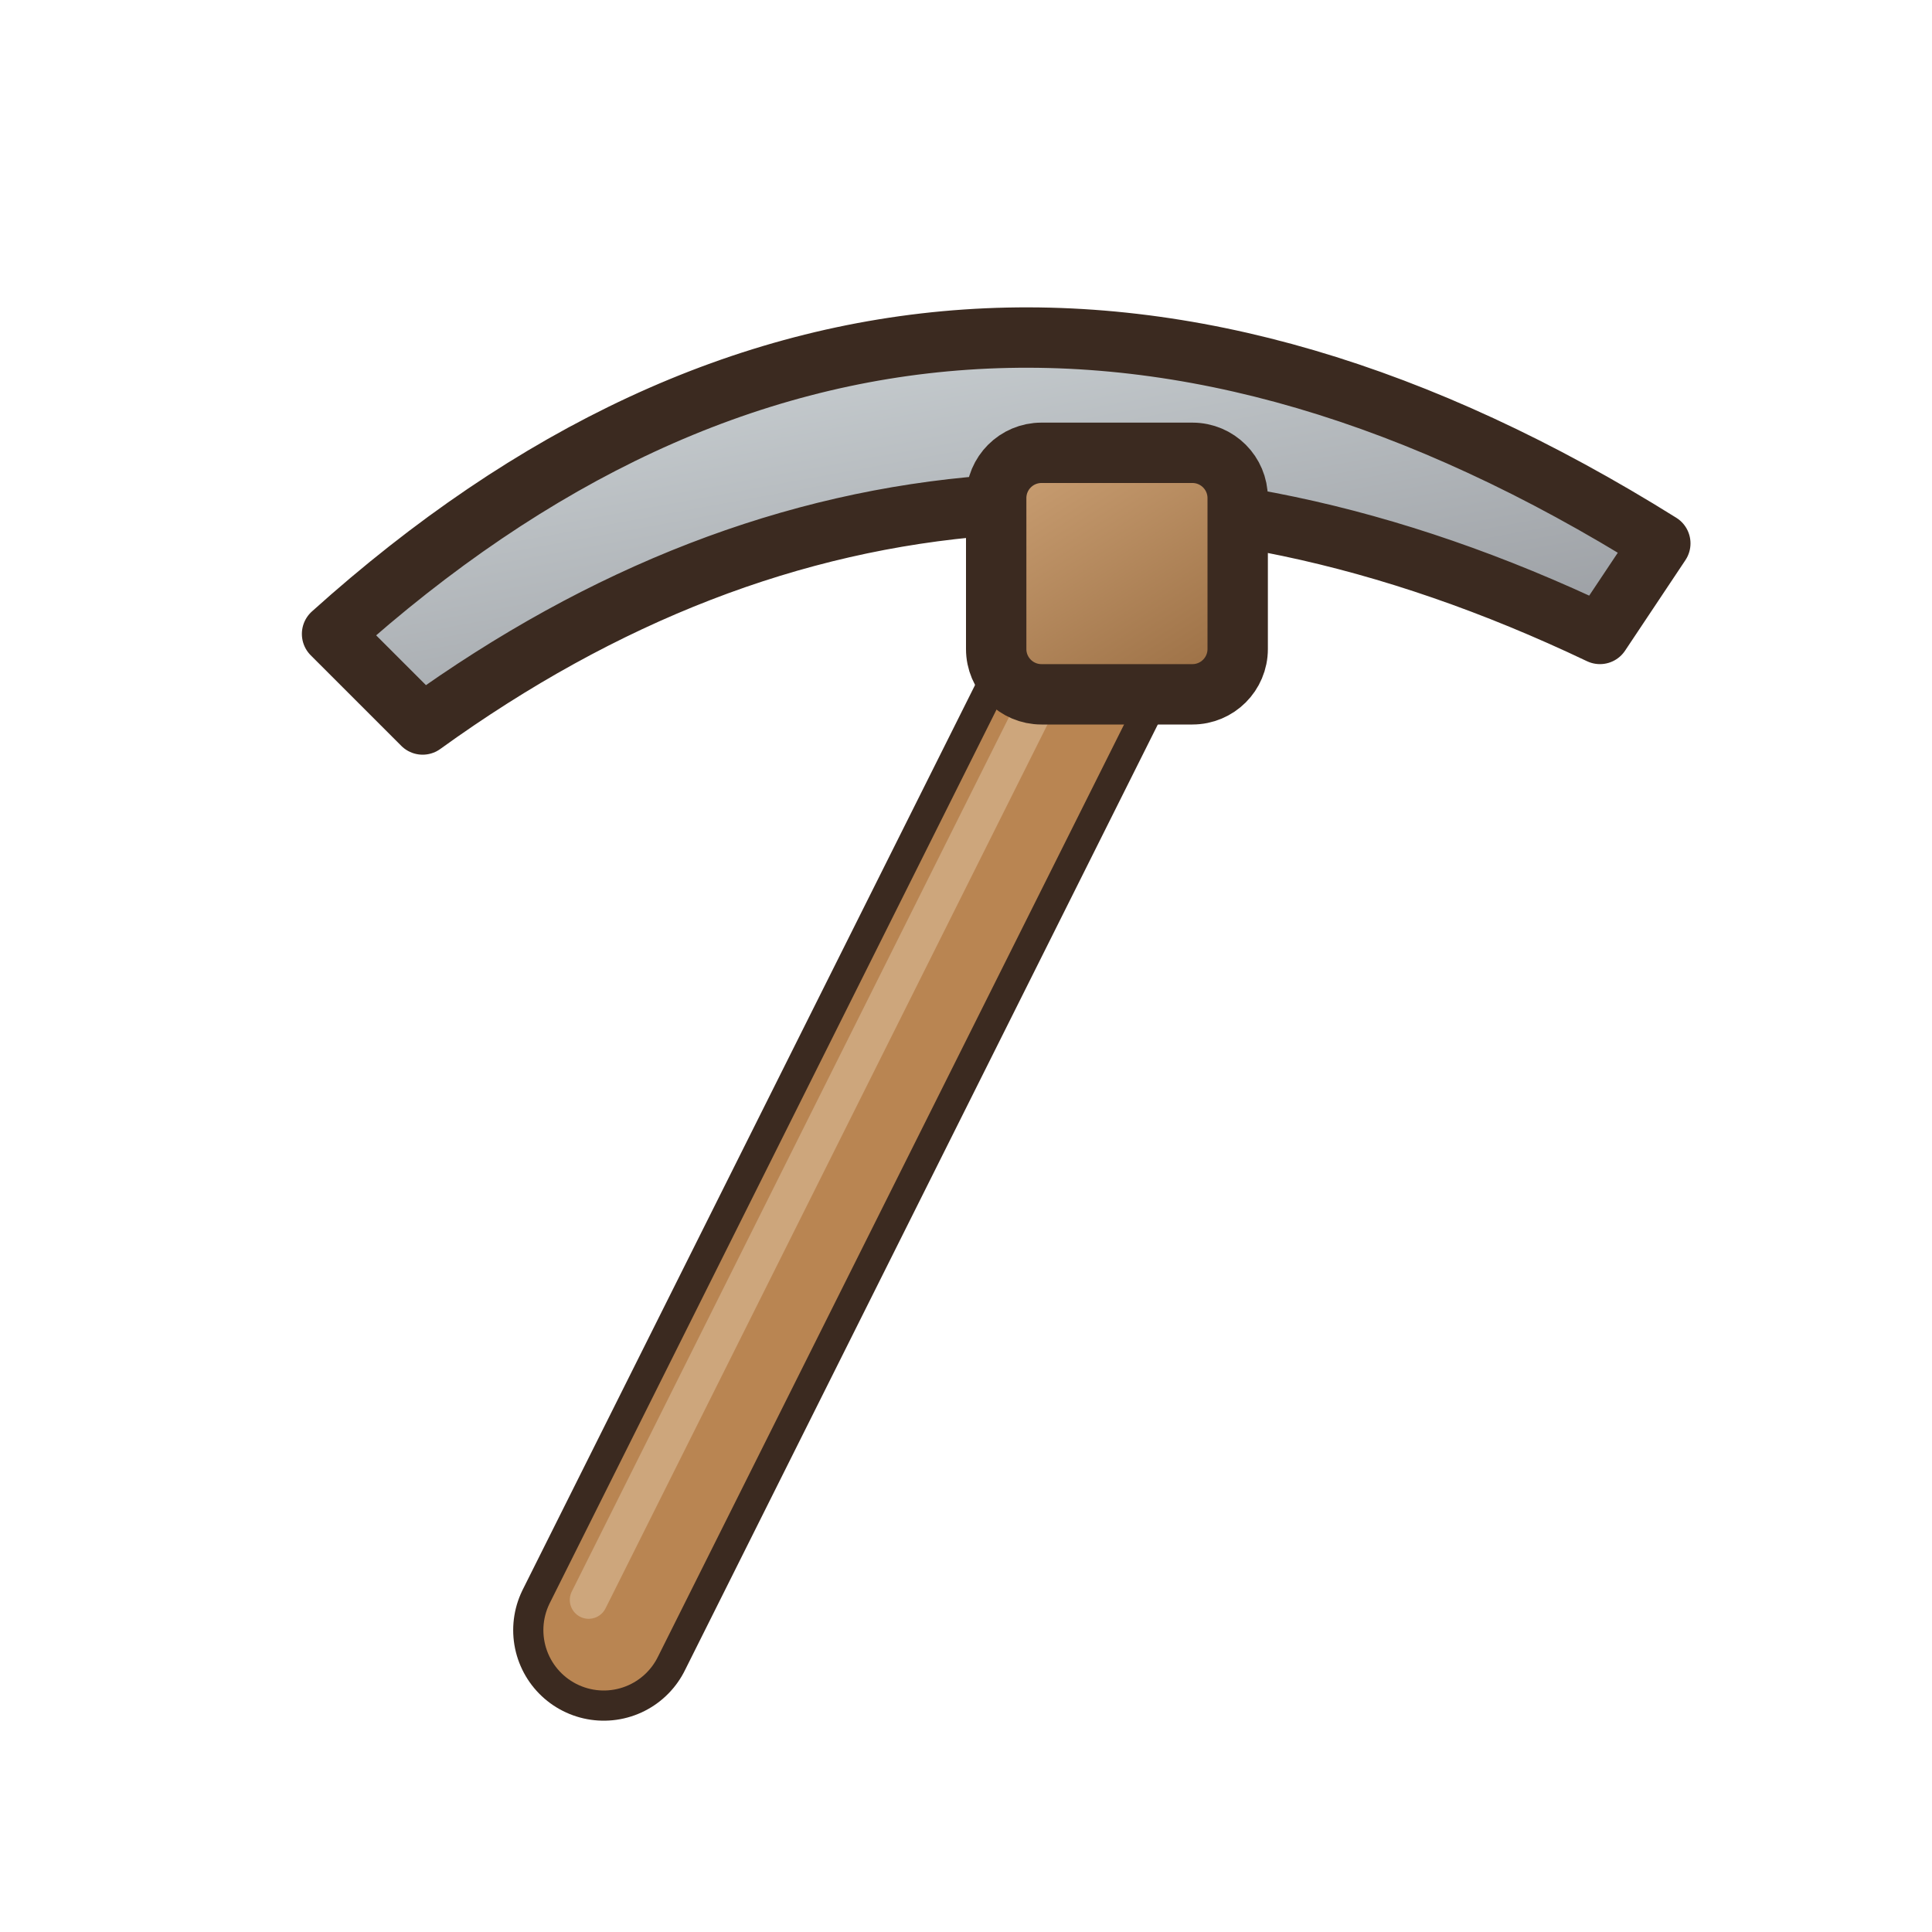
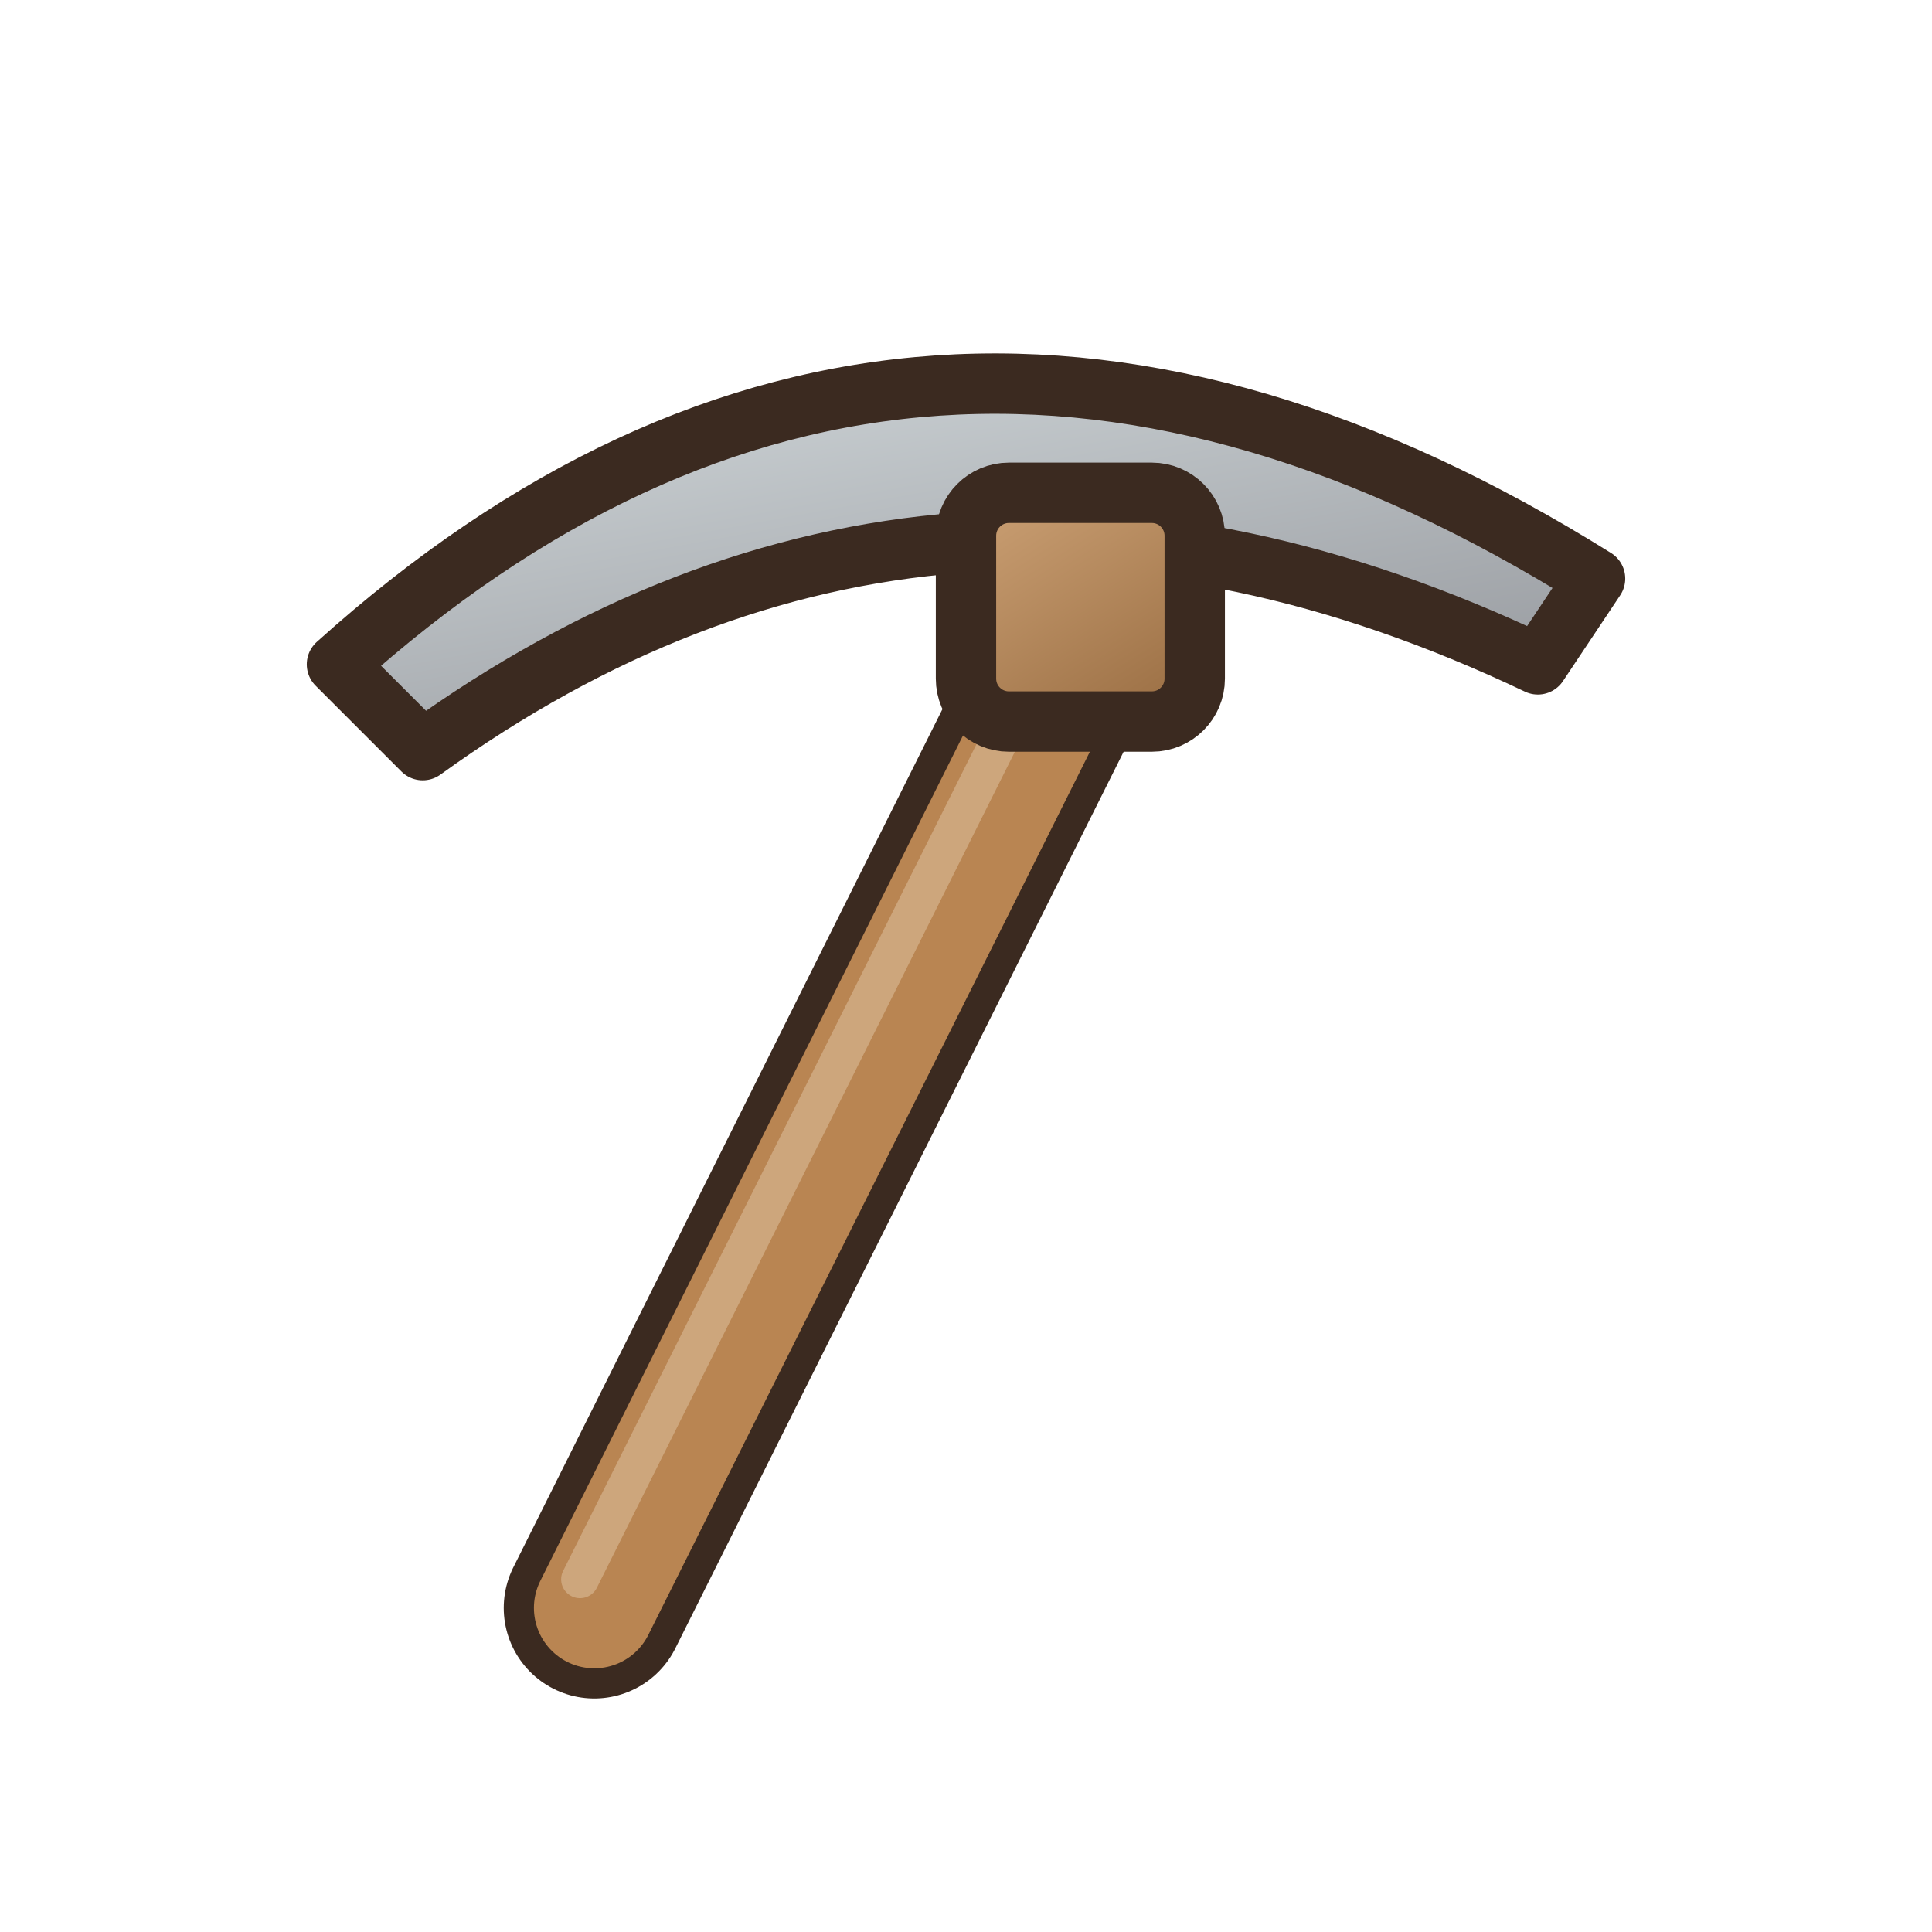
<svg xmlns="http://www.w3.org/2000/svg" width="128" height="128" viewBox="0 0 128 128">
  <defs>
    <linearGradient id="g0" x1="0.2" y1="0.05" x2="0.8" y2="1">
      <stop offset="0" stop-color="#cad0d3" />
      <stop offset="1" stop-color="#95989d" />
    </linearGradient>
    <linearGradient id="g1" x1="0.2" y1="0.05" x2="0.8" y2="1">
      <stop offset="0" stop-color="#c79c70" />
      <stop offset="1" stop-color="#9c7045" />
    </linearGradient>
  </defs>
-   <path d="M40 108L74 40" fill="none" stroke="#3b2a20" stroke-width="12" stroke-linecap="round" stroke-linejoin="round" />
-   <path d="M40 108L74 40" fill="none" stroke="#b98552" stroke-width="8" stroke-linecap="round" stroke-linejoin="round" />
-   <path d="M39 106L73 38" fill="none" stroke="#d5b38e" stroke-width="2.5" stroke-linecap="round" stroke-linejoin="round" opacity="0.7" />
-   <path d="M22 42q40 -36 88 -6l-4 6q-42 -20 -78 6z" fill="url(#g0)" stroke="#3b2a20" stroke-width="4" stroke-linejoin="round" />
-   <rect x="66" y="30" width="16" height="16" rx="3" fill="url(#g1)" stroke="#3b2a20" stroke-width="4" stroke-linejoin="round" />
+   <g transform="translate(1.487027 4.23438) scale(0.9471663)">
+     <path d="M40 108L74 40" fill="none" stroke="#3b2a20" stroke-width="12.669" stroke-linecap="round" stroke-linejoin="round" />
+     <path d="M40 108L74 40" fill="none" stroke="#b98552" stroke-width="8.446" stroke-linecap="round" stroke-linejoin="round" />
+     <path d="M39 106L73 38" fill="none" stroke="#d5b38e" stroke-width="2.639" stroke-linecap="round" stroke-linejoin="round" opacity="0.7" />
+     <path d="M22 42q40 -36 88 -6l-4 6q-42 -20 -78 6z" fill="url(#g0)" stroke="#3b2a20" stroke-width="4.223" stroke-linejoin="round" />
+     <rect x="66" y="30" width="16" height="16" rx="3" fill="url(#g1)" stroke="#3b2a20" stroke-width="4.223" stroke-linejoin="round" />
+   </g>
</svg>
